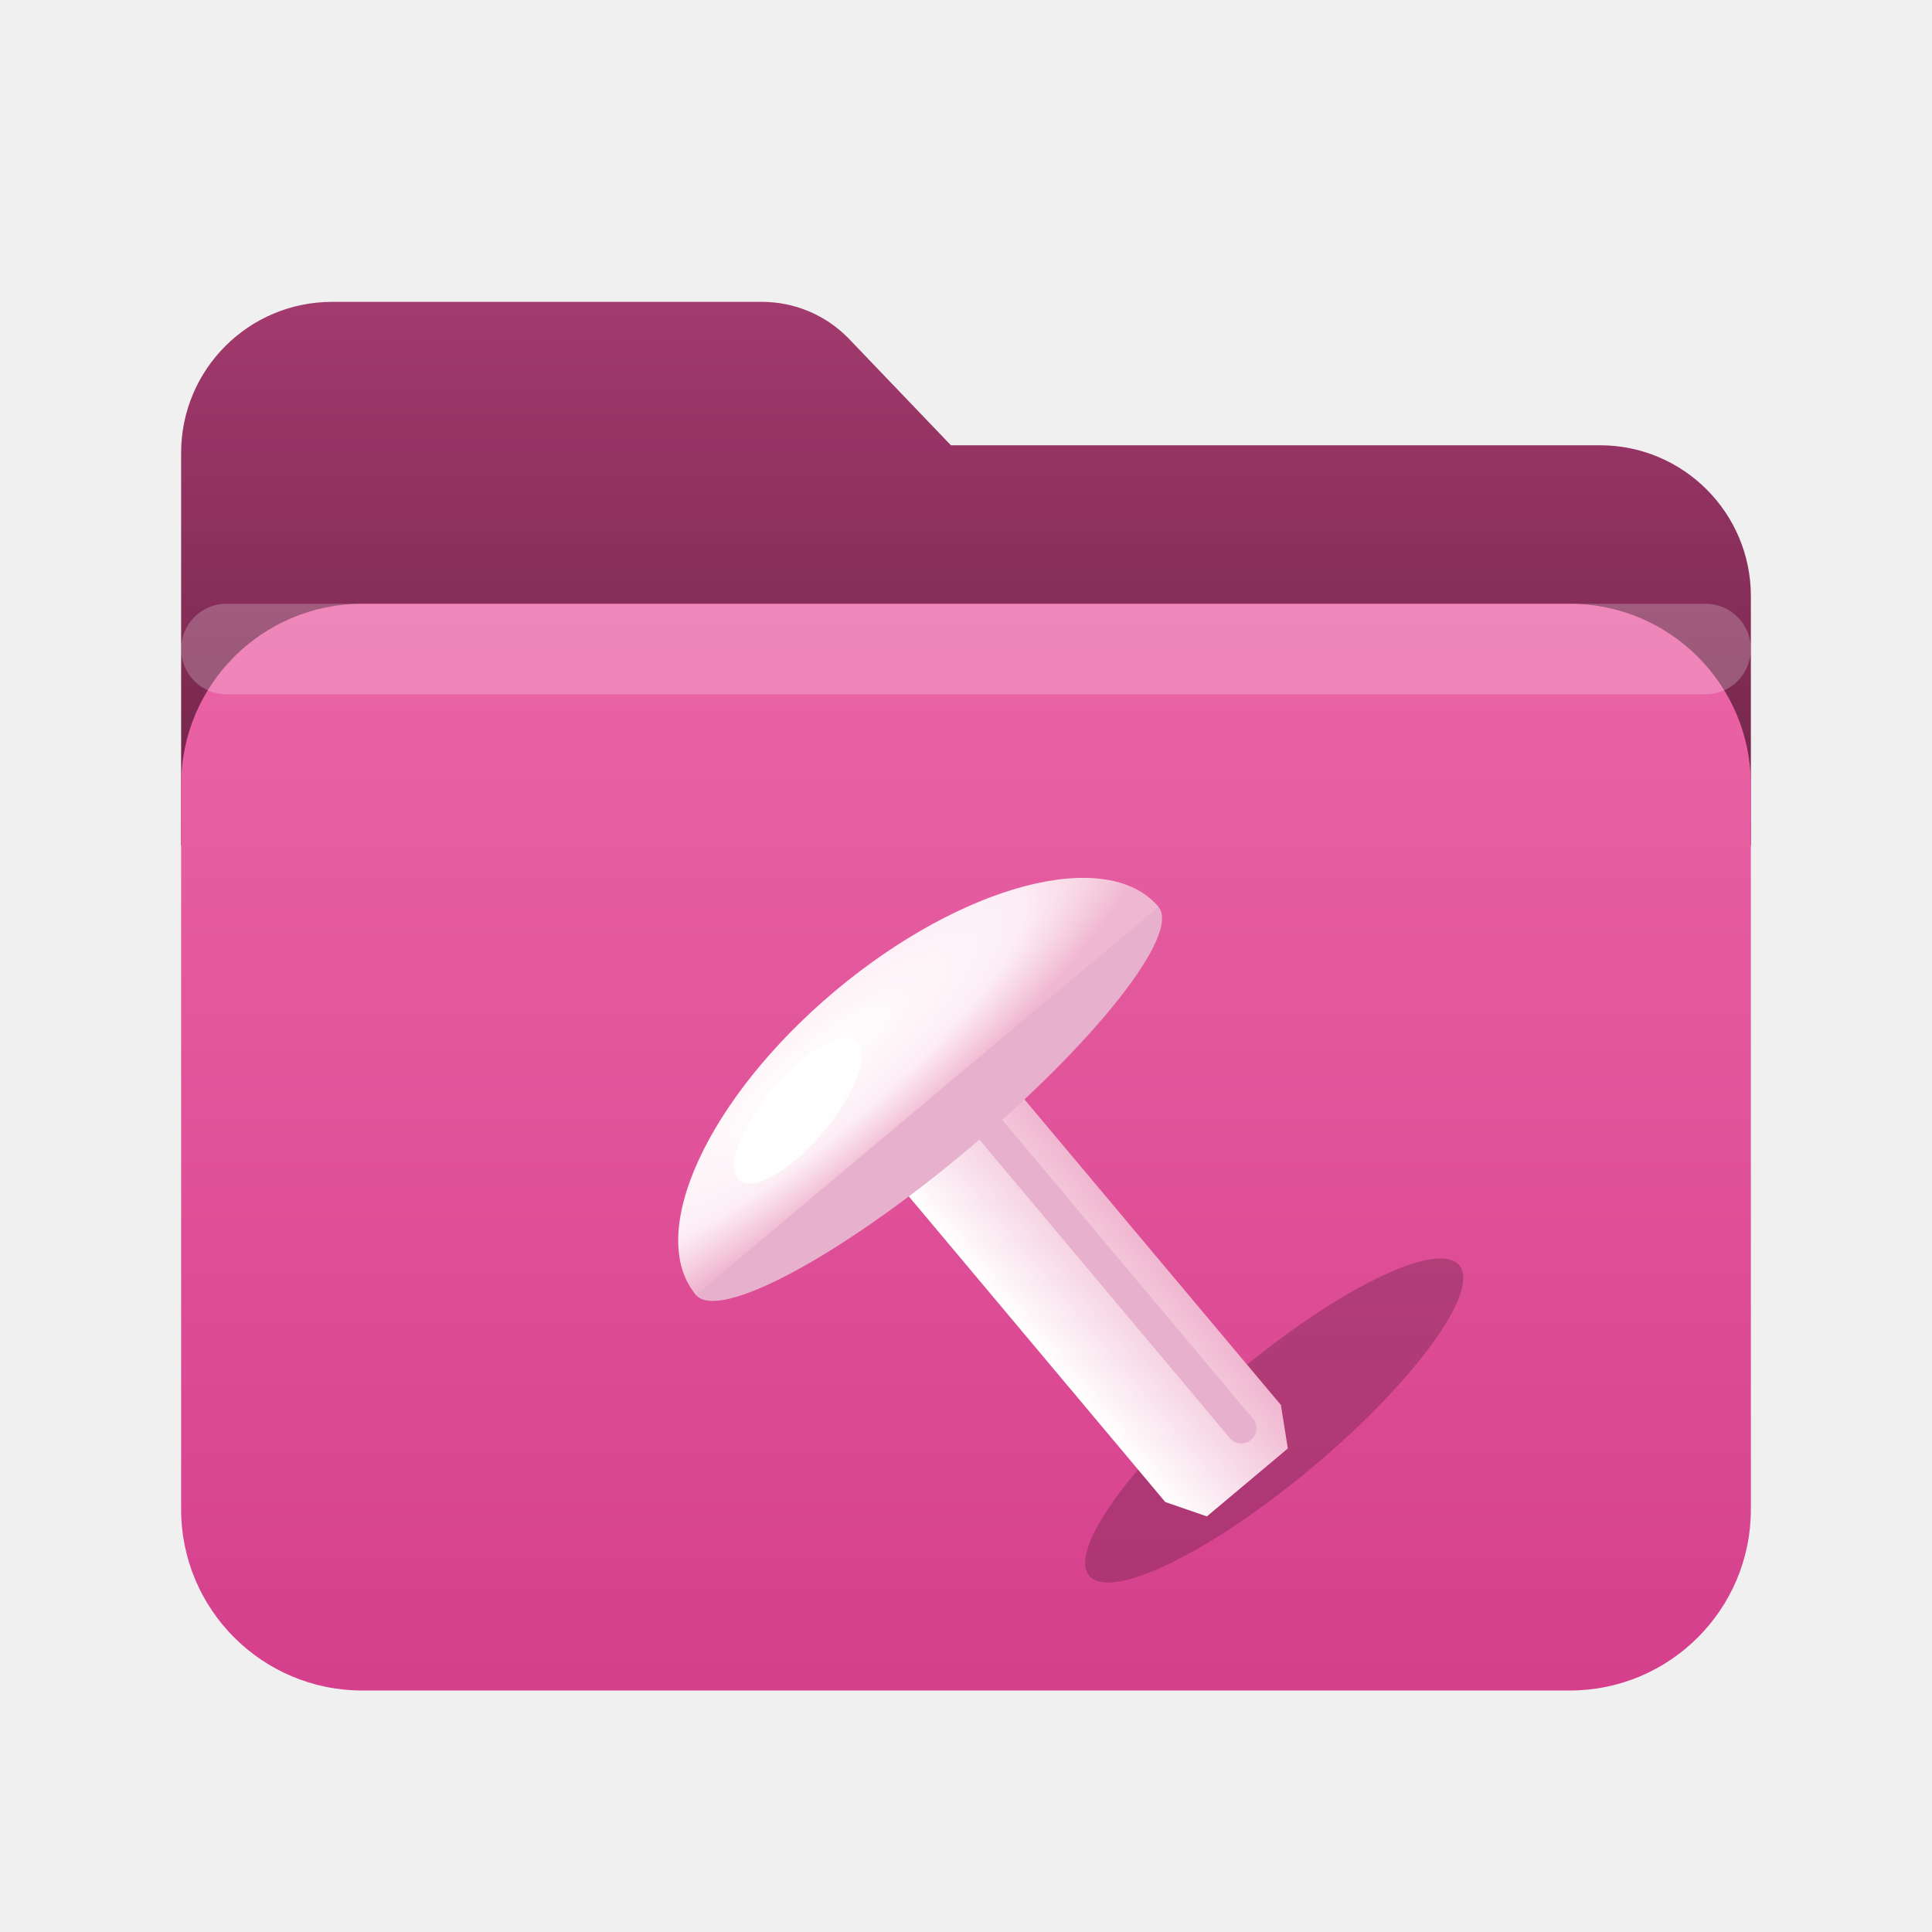
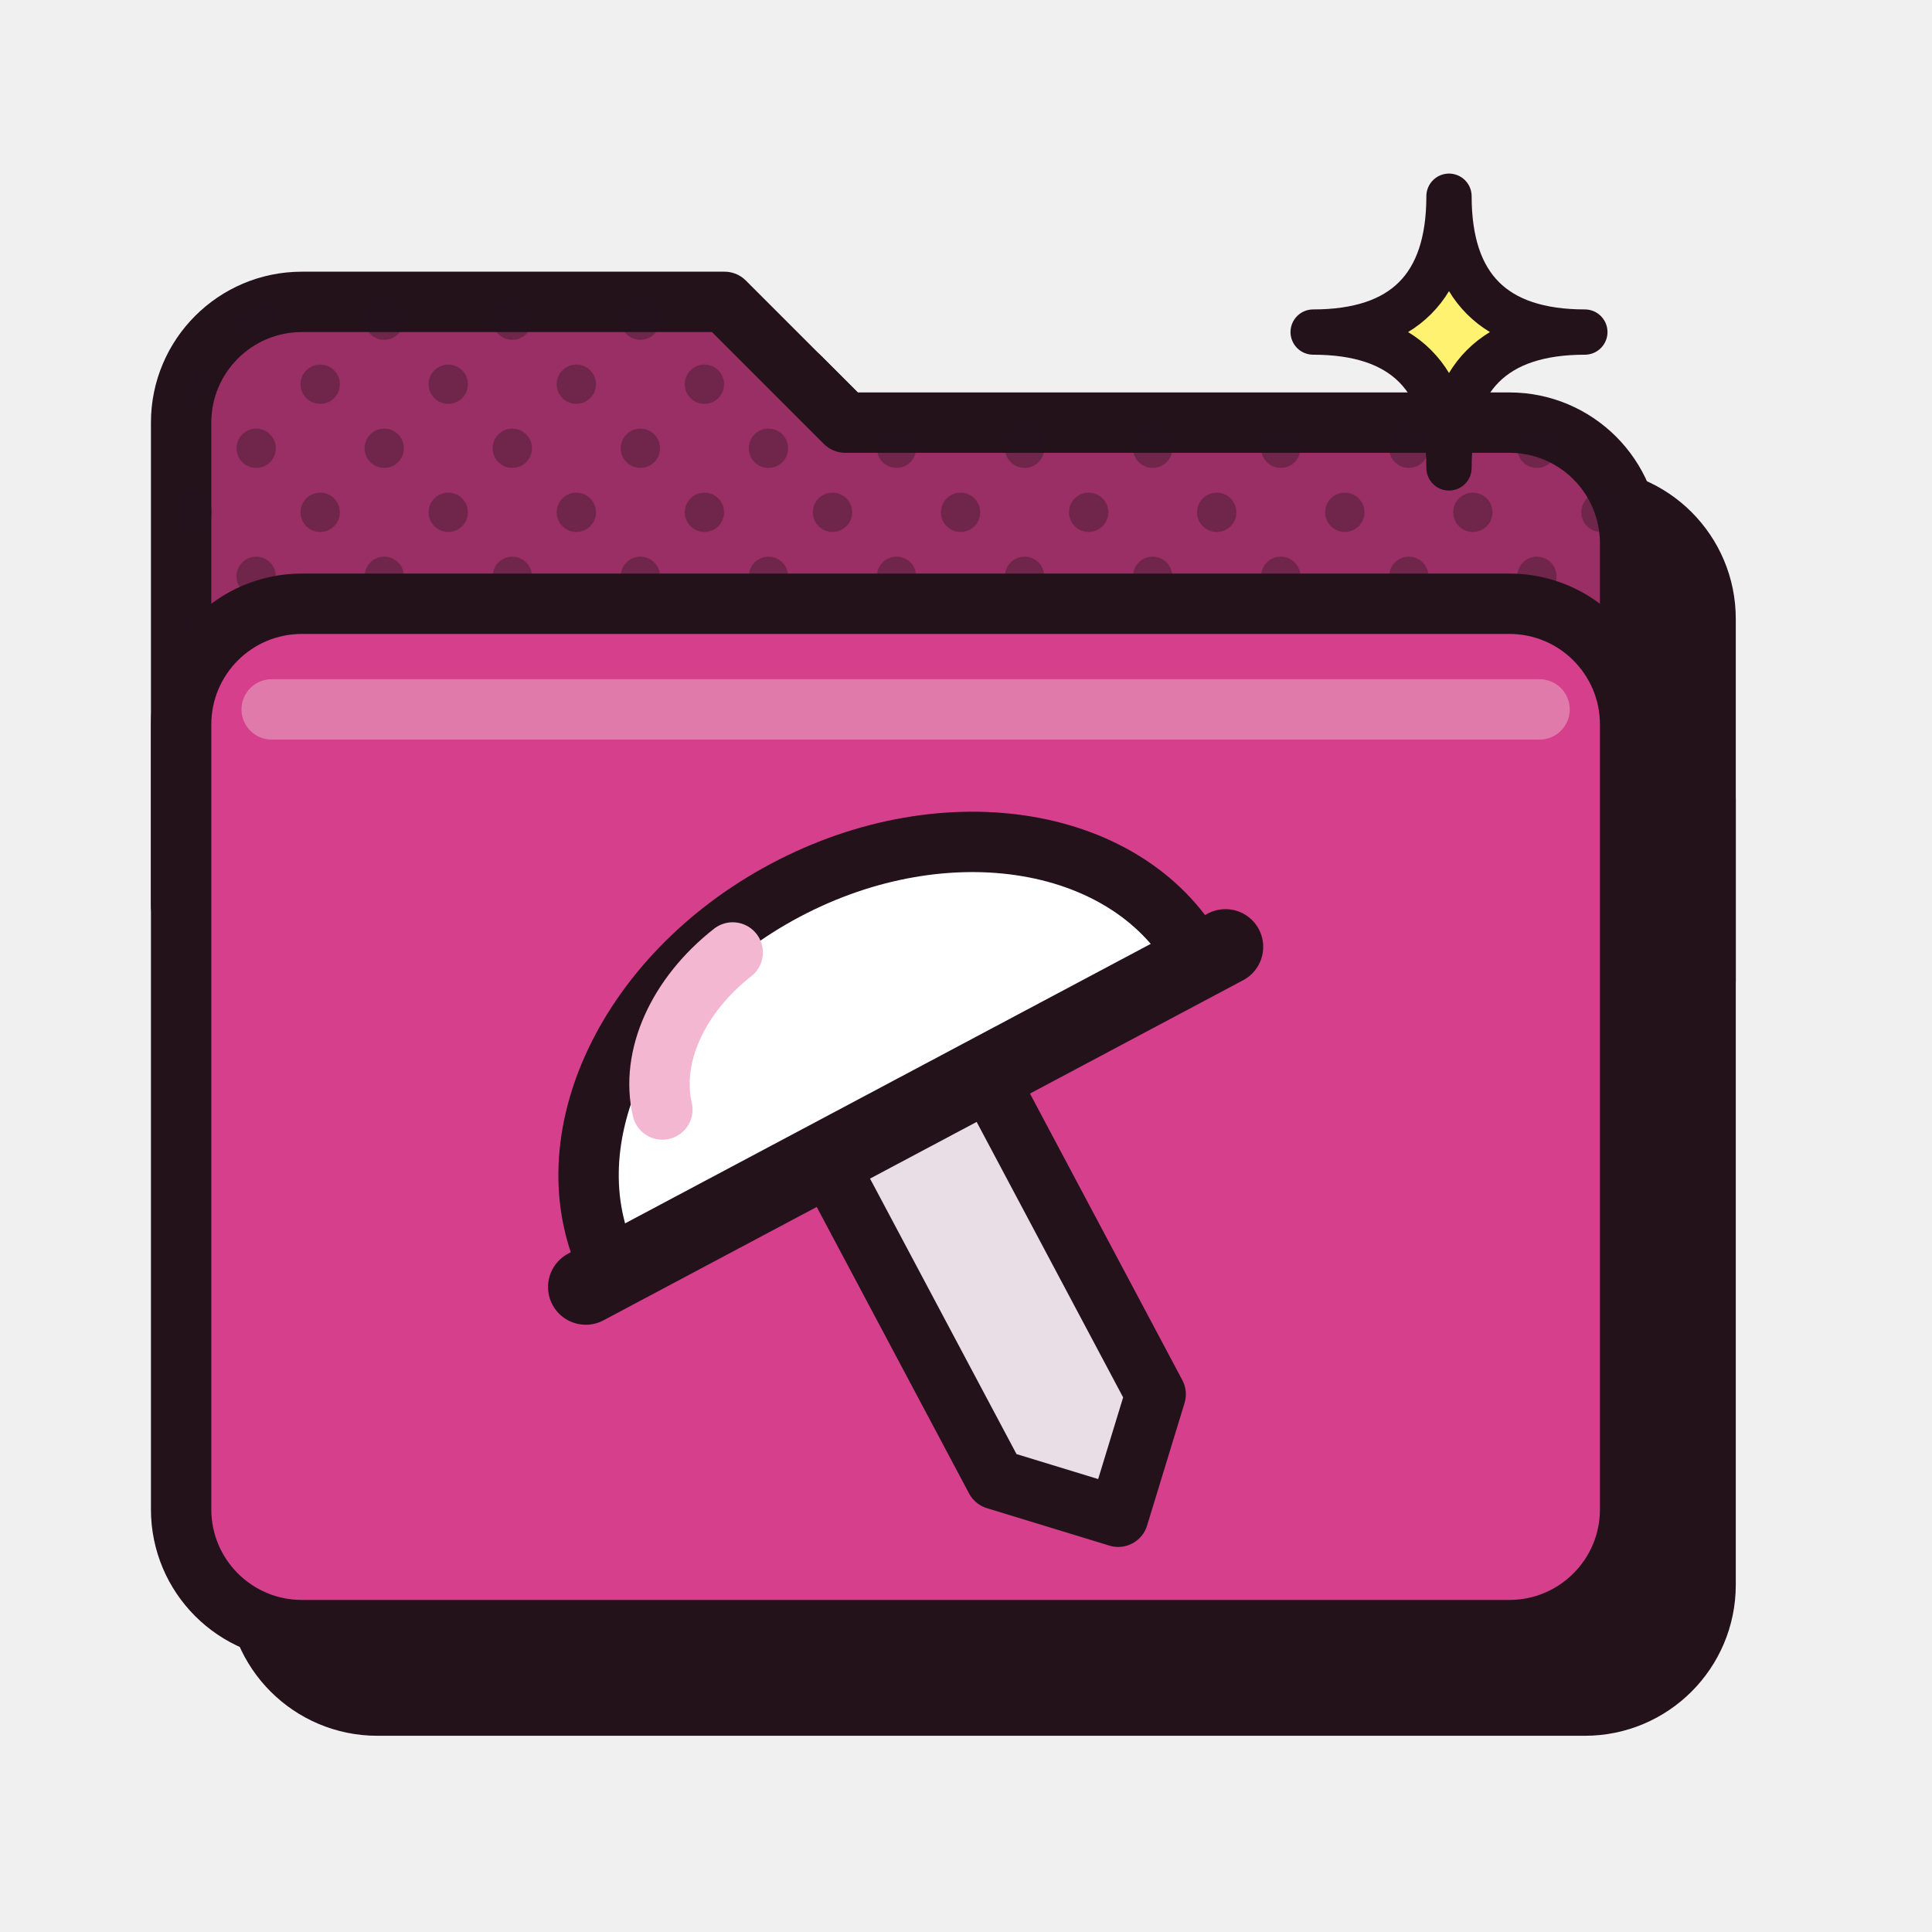
<svg xmlns="http://www.w3.org/2000/svg" viewBox="0 0 128 128">
  <defs>
-     <linearGradient id="front" x1="0" y1="0" x2="0" y2="1">
-       <stop offset="0" stop-color="#eb65a6" />
-       <stop offset="1" stop-color="#d53f8c" />
-     </linearGradient>
-     <linearGradient id="back" x1="0" y1="0" x2="0" y2="1">
-       <stop offset="0" stop-color="#a33a6e" />
-       <stop offset="1" stop-color="#6e2448" />
-     </linearGradient>
-     <radialGradient id="dome" cx="0.38" cy="0.32" r="0.75">
-       <stop offset="0" stop-color="#ffffff" />
-       <stop offset="0.6" stop-color="#fdeef5" />
-       <stop offset="1" stop-color="#f0b7d0" />
-     </radialGradient>
-     <linearGradient id="shank" x1="0" y1="0" x2="1" y2="0">
-       <stop offset="0" stop-color="#ffffff" />
-       <stop offset="1" stop-color="#f0b7d0" />
-     </linearGradient>
+     <pattern id="dots" width="6" height="6" patternUnits="userSpaceOnUse" patternTransform="rotate(45)">
+       <circle cx="3" cy="3" r="1.3" fill="#24121b" fill-opacity="0.35" />
+     </pattern>
  </defs>
-   <path d="M12 30a10 10 0 0 1 10-10h28.5a8 8 0 0 1 5.7 2.4L63 29.5h43a10 10 0 0 1 10 10V56H12z" fill="url(#back)" />
-   <rect x="12" y="40" width="104" height="72" rx="12" fill="url(#front)" />
-   <rect x="12" y="40" width="104" height="6" rx="3" fill="#ffffff" fill-opacity="0.22" />
-   <g transform="rotate(-40 64 76)">
-     <ellipse cx="68" cy="103" rx="16" ry="4" fill="#4a1834" fill-opacity="0.3" />
-     <path d="M59 72h10v30.5l-1.5 2.5h-7l-1.5-2.5z" fill="url(#shank)" />
-     <path d="M66 74v28" stroke="#e7b0cc" stroke-width="2" stroke-linecap="round" />
-     <ellipse cx="64" cy="72" rx="20" ry="4.2" fill="#e7b0cc" />
-     <path d="M44 72a20 9.5 0 0 1 40 0z" fill="url(#dome)" />
-     <ellipse cx="57" cy="67" rx="6" ry="2.2" fill="#ffffff" fill-opacity="0.95" transform="rotate(-10 57 67)" />
+   <g transform="translate(5 5)" fill="#24121b" stroke="#24121b" stroke-width="4" stroke-linejoin="round">
+     <path d="M12 28a8 8 0 0 1 8-8h28l8 8h44a8 8 0 0 1 8 8v24H12z" />
+     <rect x="12" y="40" width="96" height="68" rx="8" />
+   </g>
+   <g stroke="#24121b" stroke-width="4" stroke-linejoin="round" stroke-linecap="round">
+     <path d="M12 28a8 8 0 0 1 8-8h28l8 8h44a8 8 0 0 1 8 8v24H12z" fill="#992f64" />
+     <path d="M12 28a8 8 0 0 1 8-8h28l8 8h44a8 8 0 0 1 8 8v24H12z" fill="url(#dots)" stroke="none" />
+     <rect x="12" y="40" width="96" height="68" rx="8" fill="#d53f8c" />
+     <path d="M18 47h84" stroke="#e07aab" stroke-width="4" />
+     <g transform="rotate(-28 60 74)">
+       <path d="M54 72h12v26l-6 6l-6-6z" fill="#e9dee5" />
+       <path d="M38 74a22 17 0 0 1 44 0z" fill="#ffffff" />
+       <path d="M36 74h48" stroke-width="5" />
+       <path d="M46 66a12 9 0 0 1 9-7" stroke="#f4b7d2" stroke-width="4" fill="none" />
+     </g>
+     <path d="M96 13Q96 22 105 22Q96 22 96 31Q96 22 87 22Q96 22 96 13z" fill="#fff270" stroke-width="3" />
  </g>
</svg>
